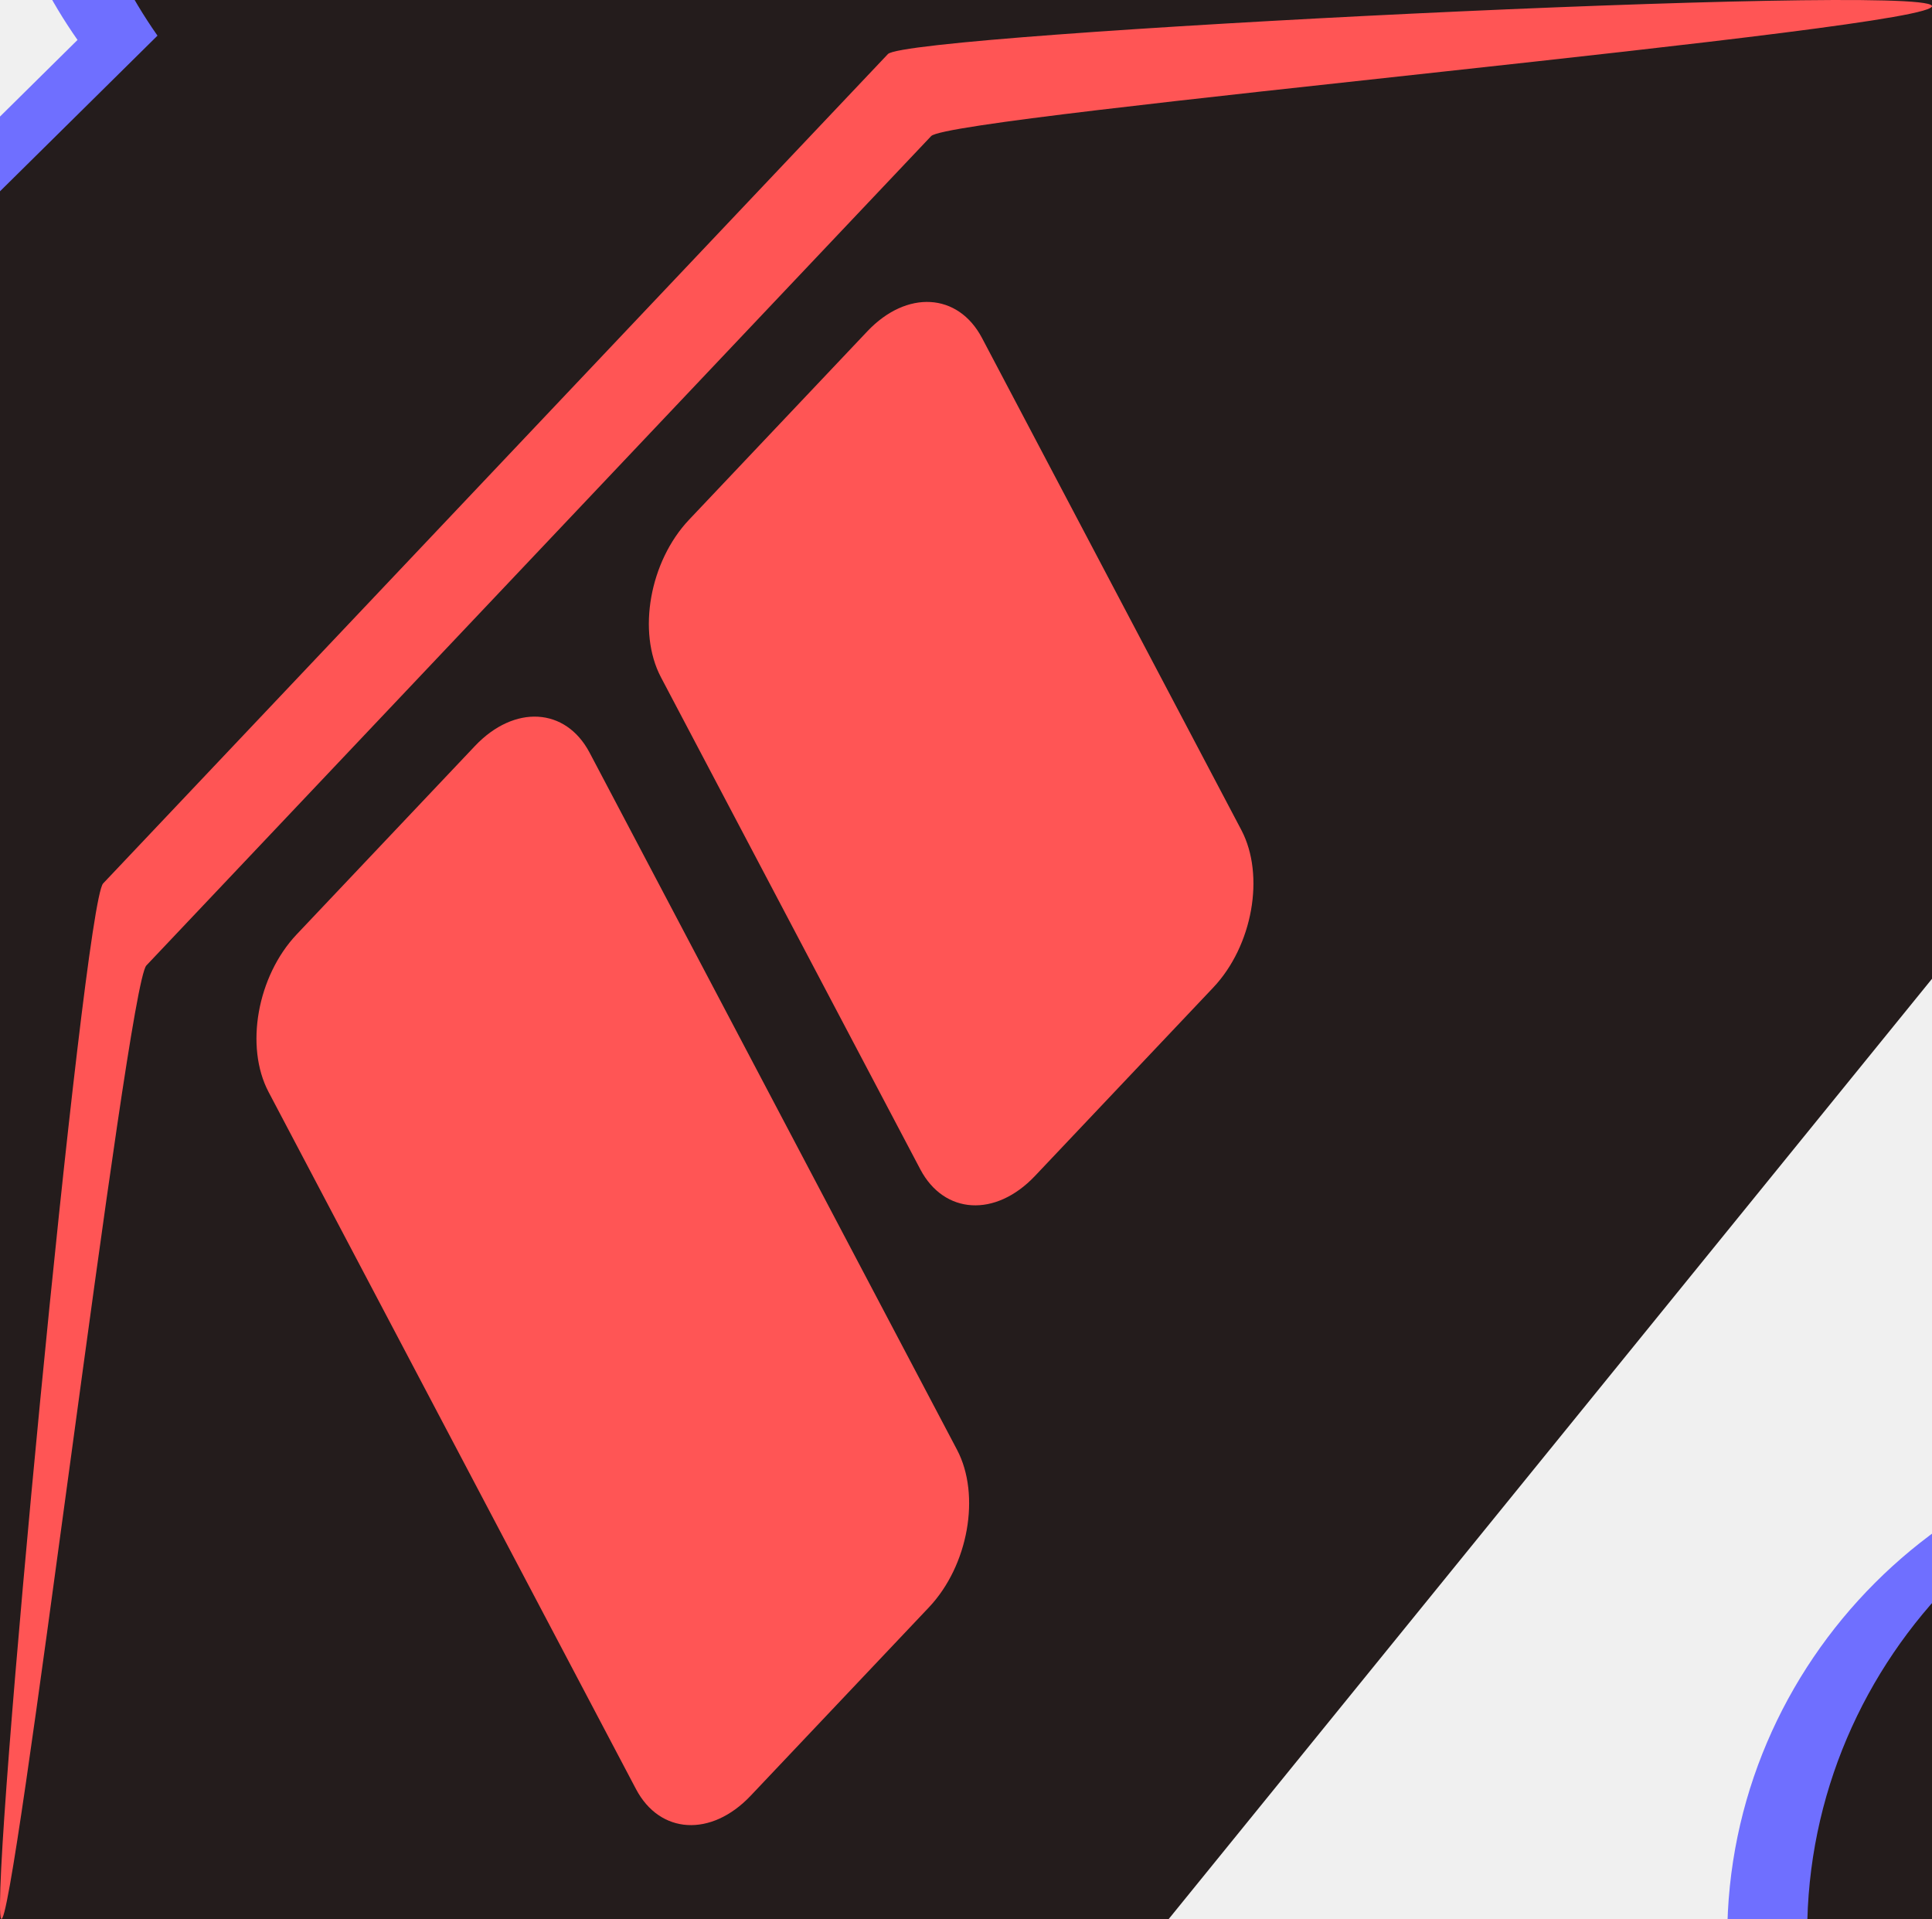
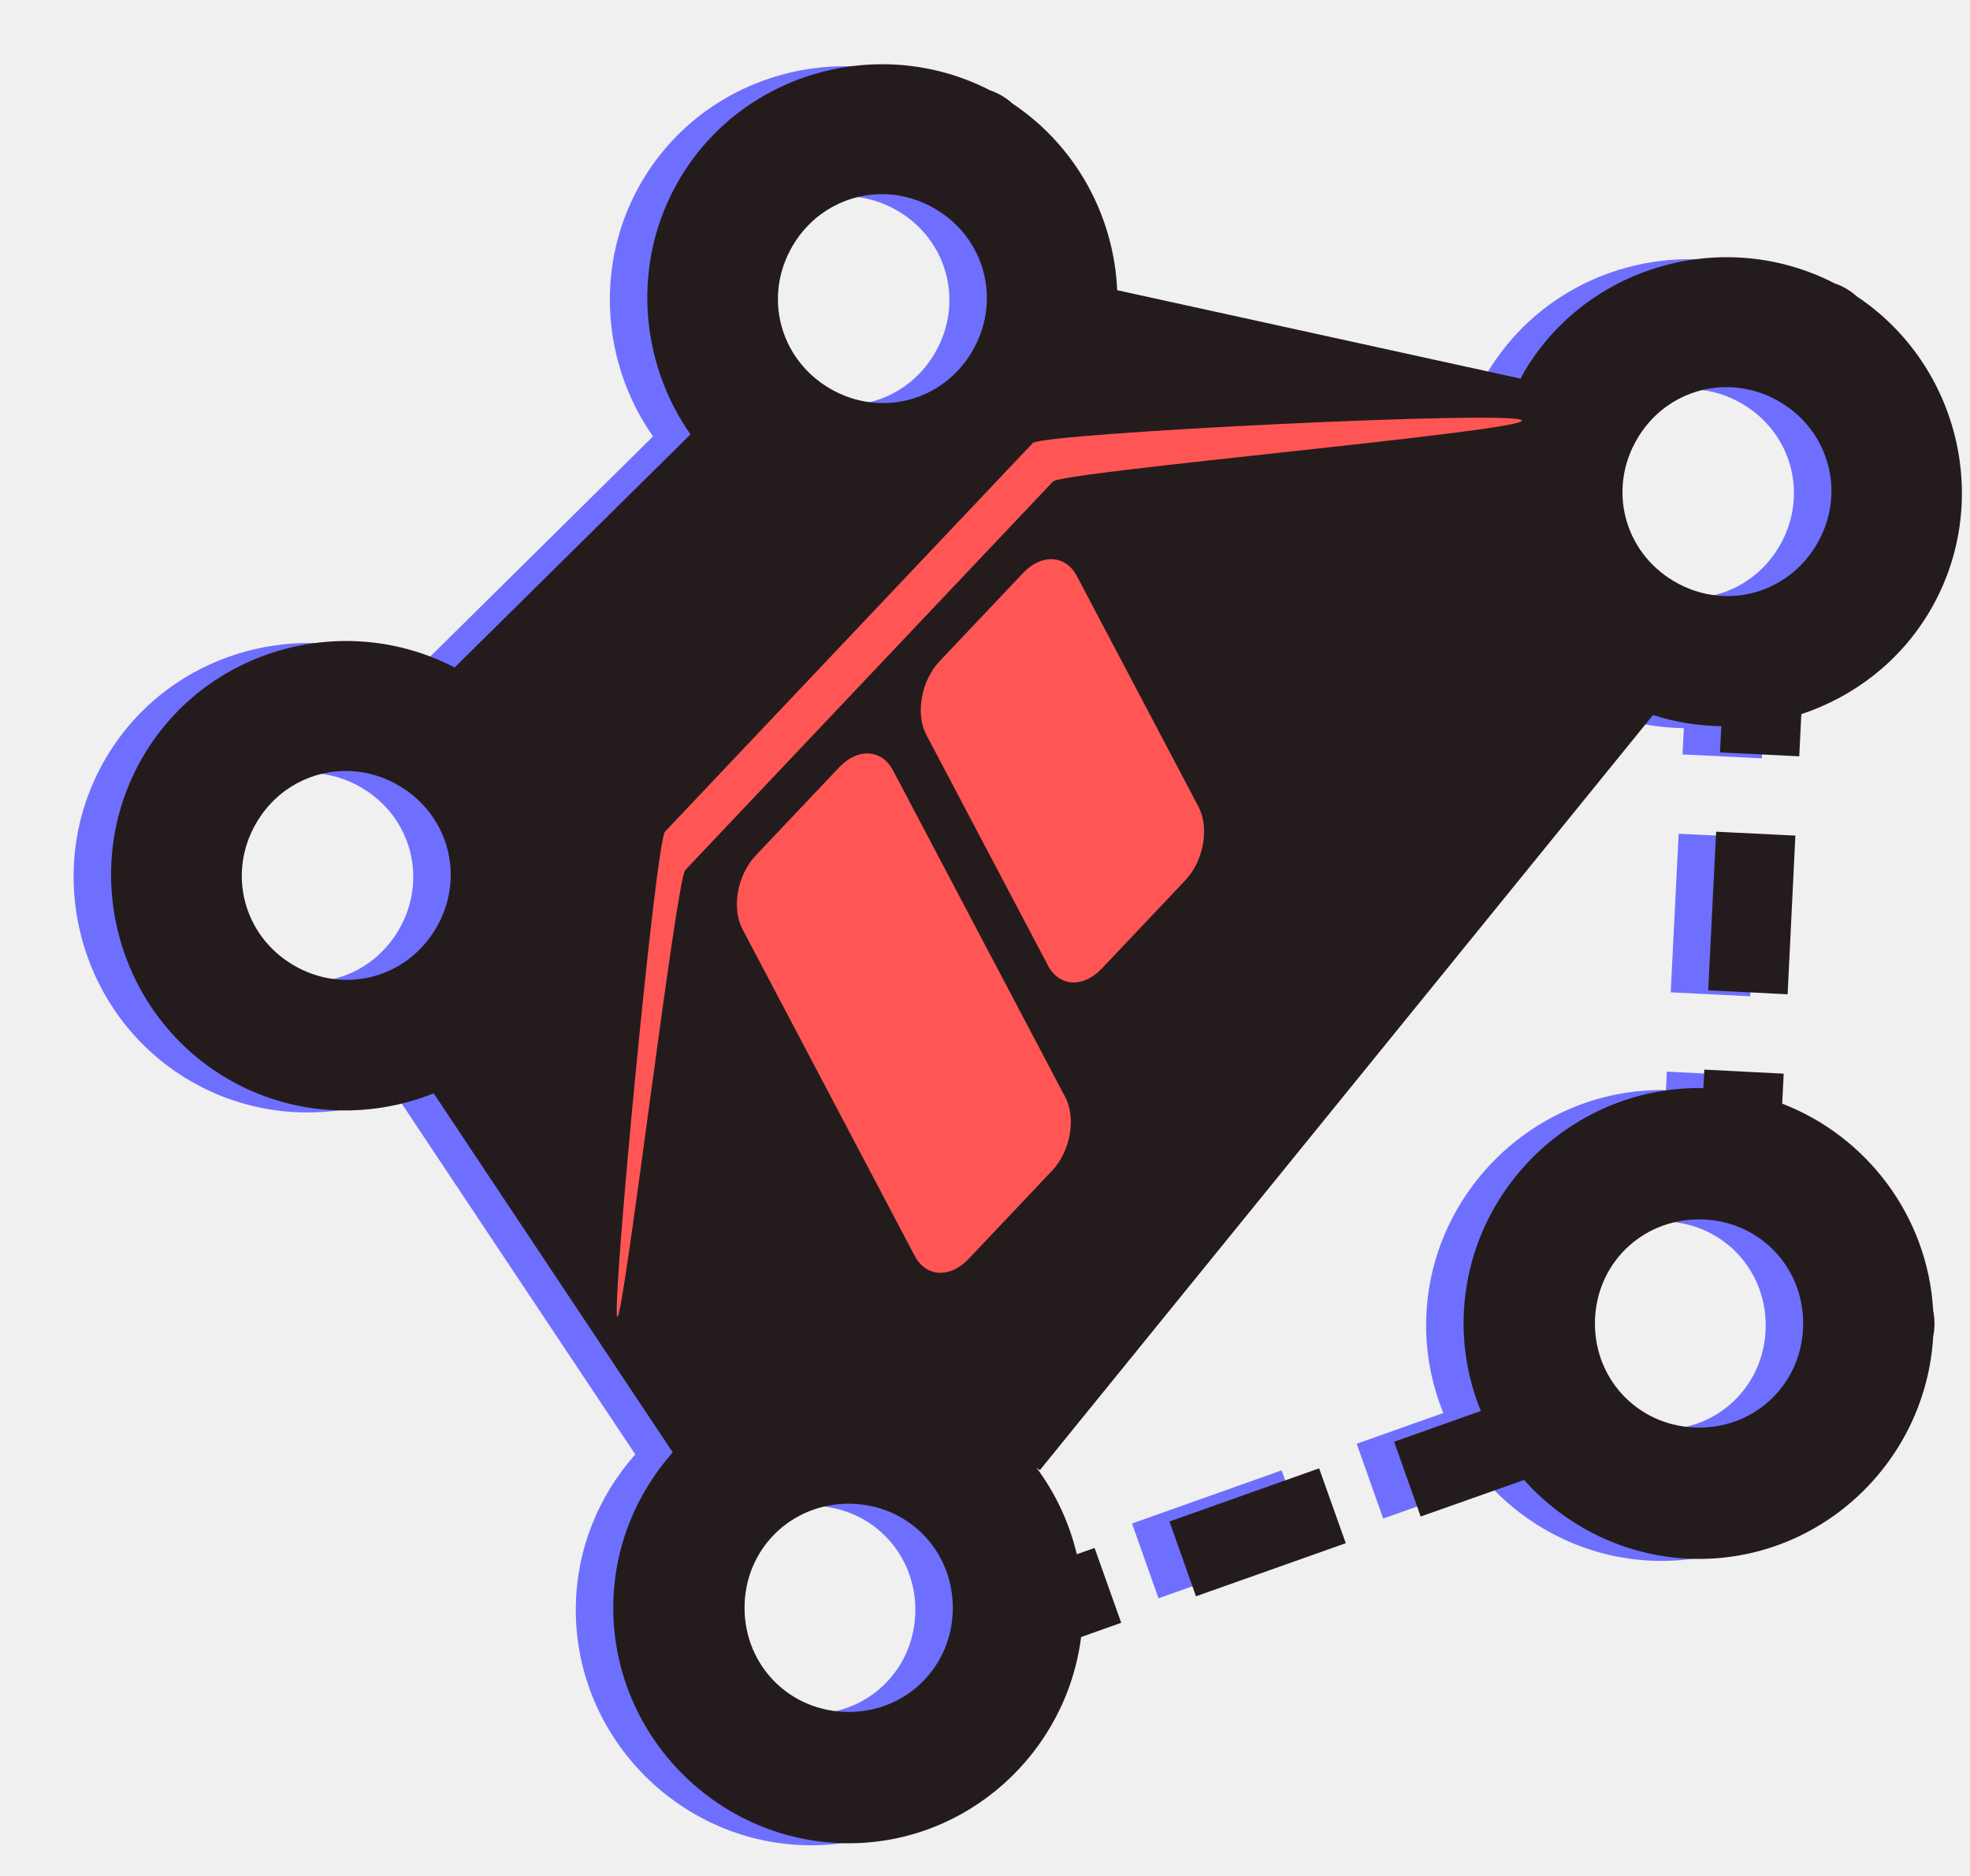
- <svg xmlns="http://www.w3.org/2000/svg" viewBox="0 0 48.256 47.926" fill="none" role="img" width="48.256" height="47.926" version="1.1" id="svg1091" xml:space="preserve">
+ <svg xmlns="http://www.w3.org/2000/svg" viewBox="0 0 105 100" fill="none" role="img" width="105" height="100" version="1.1" id="svg1091" xml:space="preserve">
  <defs id="defs1095">
    <meshgradient id="meshgradient1607" gradientUnits="userSpaceOnUse" x="0.671" y="3.174">
      <meshrow id="meshrow1609">
        <meshpatch id="meshpatch1611">
          <stop path="c 33.049,0  66.098,0  99.147,0" style="stop-color:#ffffff;stop-opacity:1" id="stop1613" />
          <stop path="c 0,31.778  0,63.555  0,95.333" style="stop-color:#800080;stop-opacity:1" id="stop1615" />
          <stop path="c -33.049,0  -66.098,0  -99.147,0" style="stop-color:#ffffff;stop-opacity:1" id="stop1617" />
          <stop path="c 0,-31.778  0,-63.555  0,-95.333" style="stop-color:#800080;stop-opacity:1" id="stop1619" />
        </meshpatch>
      </meshrow>
    </meshgradient>
  </defs>
  <style id="style1073">.name-a { font: 4em "Fira Sans", sans-serif;      font-weight: 300;      fill: rgba(56, 144, 252, 0.879);      text-anchor: middle;      font-size: 4em; }
.name-b { font: 4em "Fira Sans", sans-serif;      font-weight: 300;      fill: #0ab0c6;      text-anchor: middle; }
.stone_een { fill: #d58307;        transform: rotate(-49deg); }
</style>
  <mask id="mask__ring" maskUnits="userSpaceOnUse" x="0" y="0" width="90" height="90">
    <rect width="90" height="90" rx="180" fill="#ffffff" id="rect1077" x="0" y="0" />
  </mask>
-   <svg width="100" height="100" viewBox="0 0 100 100" aria-hidden="true" role="img" class="iconify iconify--gis" preserveAspectRatio="xMidYMid" version="1.1" id="svg1086" style="display:inline" transform="translate(-32.86961,-22.2657)">
+   <svg width="100" height="100" viewBox="0 0 100 100" aria-hidden="true" role="img" class="iconify iconify--gis" preserveAspectRatio="xMidYMid" version="1.1" id="svg1086" style="display:inline">
    <path d="m 45.023,3.531 c -4.29,0 -8.477,2.182 -10.8,6.12 -2.57,4.362 -2.164,9.697 0.583,13.612 l -12.567,12.42 a 3.5,3.5 0 0 0 -0.045,-0.015 c -5.843,-3.011 -13.169,-0.999 -16.546,4.73 -3.5,5.935 -1.5,13.686 4.435,17.186 3.463,2.042 7.543,2.2 11.037,0.806 l 12.74,19.137 c -1.964,2.217 -3.171,5.117 -3.171,8.287 0,6.89 5.659,12.55 12.548,12.55 6.358,0 11.61,-4.835 12.389,-10.993 l 2.137,-0.76 -1.42,-3.99 -0.947,0.338 a 12.608,12.608 0 0 0 -2.155,-4.623 l 0.184,0.142 32.683,-40.256 a 12.41,12.41 0 0 0 3.64,0.594 l -0.071,1.4 4.226,0.207 0.11,-2.248 c 2.779,-0.922 5.254,-2.789 6.845,-5.488 3.38,-5.733 1.591,-13.125 -3.882,-16.777 a 3.5,3.5 0 0 0 -0.555,-0.408 3.5,3.5 0 0 0 -0.639,-0.293 c -5.843,-3.011 -13.169,-0.999 -16.547,4.73 -0.068,0.115 -0.12,0.235 -0.183,0.352 l -21.504,-4.715 c -0.168,-3.901 -2.153,-7.663 -5.586,-9.953 a 3.5,3.5 0 0 0 -0.553,-0.409 3.5,3.5 0 0 0 -0.638,-0.293 12.526,12.526 0 0 0 -5.748,-1.39 z m 0.2,6.93 c 0.894,0.035 1.795,0.29 2.632,0.783 2.676,1.578 3.538,4.925 1.96,7.601 -1.577,2.676 -4.923,3.54 -7.6,1.961 -2.675,-1.578 -3.54,-4.923 -1.962,-7.6 1.085,-1.84 3.006,-2.823 4.97,-2.745 z m 45.013,10.286 a 5.6,5.6 0 0 1 2.631,0.783 c 2.676,1.578 3.541,4.925 1.963,7.601 -1.578,2.677 -4.925,3.541 -7.601,1.963 -2.677,-1.578 -3.54,-4.925 -1.961,-7.601 1.084,-1.84 3.004,-2.824 4.968,-2.746 z m -73.591,20.46 c 0.893,0.036 1.795,0.29 2.631,0.784 2.677,1.578 3.541,4.923 1.963,7.6 -1.578,2.675 -4.923,3.54 -7.6,1.962 -2.675,-1.578 -3.54,-4.925 -1.962,-7.601 1.085,-1.84 3.004,-2.822 4.969,-2.744 z m 72.827,3.235 -0.424,8.455 4.234,0.211 0.414,-8.459 z m -0.63,12.682 -0.048,0.994 c -0.078,-0.002 -0.154,-0.012 -0.232,-0.012 -6.89,0 -12.551,5.66 -12.551,12.549 0,1.647 0.331,3.22 0.918,4.666 l -4.62,1.64 1.415,3.987 5.51,-1.95 c 2.304,2.572 5.634,4.208 9.328,4.208 6.65,0 12.103,-5.288 12.478,-11.85 a 3.5,3.5 0 0 0 0.07,-0.701 3.5,3.5 0 0 0 -0.07,-0.694 c -0.284,-5.024 -3.55,-9.292 -8.047,-11.023 l 0.08,-1.598 -4.23,-0.216 z m -0.279,7.983 c 3.106,0 5.548,2.442 5.548,5.549 0,3.106 -2.442,5.55 -5.548,5.55 -3.107,0 -5.551,-2.444 -5.551,-5.55 0,-3.107 2.444,-5.549 5.55,-5.549 z m -20.25,13.271 -7.977,2.834 1.412,3.987 7.984,-2.83 -1.42,-3.99 z m -25.077,1.887 c 3.107,0 5.551,2.442 5.551,5.549 0,3.107 -2.444,5.55 -5.55,5.55 -3.107,0 -5.55,-2.443 -5.55,-5.55 0,-3.107 2.443,-5.549 5.55,-5.549 z" fill="#272626" fill-rule="evenodd" id="path1084" style="display:inline;fill:#6f6fff;fill-opacity:1" />
  </svg>
-   <svg width="105" height="100" viewBox="0 0 100 100" aria-hidden="true" role="img" class="iconify iconify--gis" preserveAspectRatio="xMidYMid" version="1.1" id="svg1082" style="display:inline" transform="translate(-30.36961,-22.2657)">
+   <svg width="105" height="100" viewBox="0 0 100 100" aria-hidden="true" role="img" class="iconify iconify--gis" preserveAspectRatio="xMidYMid" version="1.1" id="svg1082" style="display:inline" transform="translate(2.5)">
    <path d="m 42.02,3.424 c -4.29,0 -8.477,2.182 -10.8,6.12 -2.57,4.362 -2.164,9.697 0.583,13.612 L 19.236,35.576 A 3.5,3.5 0 0 0 19.191,35.561 C 13.348,32.55 6.022,34.562 2.645,40.291 c -3.5,5.935 -1.5,13.686 4.435,17.186 3.463,2.042 7.543,2.2 11.037,0.806 l 12.74,19.137 c -1.964,2.217 -3.171,5.117 -3.171,8.287 0,6.89 5.659,12.55 12.548,12.55 6.358,0 11.61,-4.835 12.389,-10.993 l 2.137,-0.76 -1.42,-3.99 -0.947,0.338 a 12.608,12.608 0 0 0 -2.155,-4.623 l 0.184,0.142 32.683,-40.256 a 12.41,12.41 0 0 0 3.64,0.594 l -0.071,1.4 4.226,0.207 0.11,-2.248 c 2.779,-0.922 5.254,-2.789 6.845,-5.488 3.38,-5.733 1.591,-13.125 -3.882,-16.777 a 3.5,3.5 0 0 0 -0.555,-0.408 3.5,3.5 0 0 0 -0.639,-0.293 c -5.843,-3.011 -13.169,-0.999 -16.547,4.73 -0.068,0.115 -0.12,0.235 -0.183,0.352 L 54.545,15.469 C 54.377,11.568 52.392,7.806 48.959,5.516 A 3.5,3.5 0 0 0 48.406,5.107 3.5,3.5 0 0 0 47.768,4.814 12.526,12.526 0 0 0 42.02,3.424 Z m 0.2,6.93 c 0.894,0.035 1.795,0.29 2.632,0.783 2.676,1.578 3.538,4.925 1.96,7.601 -1.577,2.676 -4.923,3.54 -7.6,1.961 -2.675,-1.578 -3.54,-4.923 -1.962,-7.6 1.085,-1.84 3.006,-2.823 4.97,-2.745 z M 87.233,20.64 a 5.6,5.6 0 0 1 2.631,0.783 c 2.676,1.578 3.541,4.925 1.963,7.601 -1.578,2.677 -4.925,3.541 -7.601,1.963 -2.677,-1.578 -3.54,-4.925 -1.961,-7.601 1.084,-1.84 3.004,-2.824 4.968,-2.746 z M 13.642,41.1 c 0.893,0.036 1.795,0.29 2.631,0.784 2.677,1.578 3.541,4.923 1.963,7.6 -1.578,2.675 -4.923,3.54 -7.6,1.962 -2.675,-1.578 -3.54,-4.925 -1.962,-7.601 1.085,-1.84 3.004,-2.822 4.969,-2.744 z m 72.827,3.235 -0.424,8.455 4.234,0.211 0.414,-8.459 z m -0.63,12.682 -0.048,0.994 c -0.078,-0.002 -0.154,-0.012 -0.232,-0.012 -6.89,0 -12.551,5.66 -12.551,12.549 0,1.647 0.331,3.22 0.918,4.666 l -4.62,1.64 1.415,3.987 5.51,-1.95 c 2.304,2.572 5.634,4.208 9.328,4.208 6.65,0 12.103,-5.288 12.478,-11.85 a 3.5,3.5 0 0 0 0.07,-0.701 3.5,3.5 0 0 0 -0.07,-0.694 C 97.753,64.83 94.487,60.562 89.99,58.831 l 0.08,-1.598 -4.23,-0.216 z M 85.56,65 c 3.106,0 5.548,2.442 5.548,5.549 0,3.106 -2.442,5.55 -5.548,5.55 -3.107,0 -5.551,-2.444 -5.551,-5.55 0,-3.107 2.444,-5.549 5.55,-5.549 z m -20.25,13.271 -7.977,2.834 1.412,3.987 7.984,-2.83 -1.42,-3.99 z m -25.077,1.887 c 3.107,0 5.551,2.442 5.551,5.549 0,3.107 -2.444,5.55 -5.55,5.55 -3.107,0 -5.55,-2.443 -5.55,-5.55 0,-3.107 2.443,-5.549 5.55,-5.549 z" fill="#d58307" fill-rule="evenodd" id="path1080" style="display:inline;fill:#241c1c" />
  </svg>
-   <g id="layer1" style="display:inline" transform="translate(-32.86961,-22.2657)">
+   <g id="layer1" style="display:inline">
    <g style="fill:#ff5555" id="g4345" transform="matrix(0.06749587,0.1280481,-0.1113746,0.1176951,57.34258,14.81166)">
      <path d="m 47.994,39.995 v 176 c 0,4.418 104.568,93.286 100.15,93.286 -4.418,0 -116.15,-88.868 -116.15,-93.286 v -176 c 0,-4.418 127.74,-154.032 132.158,-154.032 4.418,0 -116.158,149.614 -116.158,154.032 z M 80,120 h 96 c 8.832,-0.01 15.99,-7.168 16,-16 V 64 C 191.99,55.168 184.832,48.01 176,48 H 80 c -8.832,0.01 -15.99,7.168 -16,16 v 40 c 0.01,8.832 7.168,15.99 16,16 z m 136,16 H 80 c -8.832,0.01 -15.99,7.168 -16,16 v 40 c 0.01,8.832 7.168,15.99 16,16 h 136 c 8.832,-0.01 15.99,-7.168 16,-16 v -40 c -0.01,-8.832 -7.168,-15.99 -16,-16 z" id="path4337" style="fill:#ff5555" />
    </g>
  </g>
-   <svg width="100" height="100" viewBox="0 0 100 100" aria-hidden="true" role="img" class="iconify iconify--gis" preserveAspectRatio="xMidYMid" version="1.1" id="svg1620" style="display:none" transform="translate(-32.86961,-22.2657)">
+   <svg width="100" height="100" viewBox="0 0 100 100" aria-hidden="true" role="img" class="iconify iconify--gis" preserveAspectRatio="xMidYMid" version="1.1" id="svg1620" style="display:none">
    <path d="m 42.02,3.424 c -4.29,0 -8.477,2.182 -10.8,6.12 -2.57,4.362 -2.164,9.697 0.583,13.612 L 19.236,35.576 C 19.221,35.571 19.206,35.566 19.191,35.561 13.348,32.55 6.022,34.562 2.645,40.291 c -3.5,5.935 -1.5,13.686 4.435,17.186 3.463,2.042 7.543,2.2 11.037,0.806 l 12.74,19.137 c -1.964,2.217 -3.171,5.117 -3.171,8.287 0,6.89 5.659,12.55 12.548,12.55 6.358,0 11.61,-4.835 12.389,-10.993 l 2.137,-0.76 -1.42,-3.99 -0.947,0.338 C 51.997,81.18 51.264,79.607 50.238,78.229 L 46.196,71.659 63.243,27.725 c 1.177,0.378 22.373,8.716 23.609,8.732 L 86.674,40.109 90.9,40.316 91.01,38.068 c 2.779,-0.922 5.254,-2.789 6.845,-5.488 3.38,-5.733 1.591,-13.125 -3.882,-16.777 -0.171,-0.154 -0.357,-0.291 -0.555,-0.408 -0.203,-0.119 -0.417,-0.217 -0.639,-0.293 -5.843,-3.011 -13.169,-0.999 -16.547,4.73 -0.068,0.115 -0.12,0.235 -0.183,0.352 L 54.545,15.469 C 54.377,11.568 52.392,7.806 48.959,5.516 48.789,5.362 48.603,5.225 48.406,5.107 48.204,4.988 47.99,4.89 47.768,4.814 45.99,3.899 44.019,3.422 42.02,3.424 Z m 0.2,6.93 c 0.894,0.035 1.795,0.29 2.632,0.783 2.676,1.578 3.538,4.925 1.96,7.601 -1.577,2.676 -4.923,3.54 -7.6,1.961 -2.675,-1.578 -3.54,-4.923 -1.962,-7.6 1.085,-1.84 3.006,-2.823 4.97,-2.745 z M 87.233,20.64 c 0.928,0.039 1.833,0.308 2.631,0.783 2.676,1.578 3.541,4.925 1.963,7.601 -1.578,2.677 -4.925,3.541 -7.601,1.963 -2.677,-1.578 -3.54,-4.925 -1.961,-7.601 1.084,-1.84 3.004,-2.824 4.968,-2.746 z M 13.642,41.1 c 0.893,0.036 1.795,0.29 2.631,0.784 2.677,1.578 3.541,4.923 1.963,7.6 -1.578,2.675 -4.923,3.54 -7.6,1.962 -2.675,-1.578 -3.54,-4.925 -1.962,-7.601 1.085,-1.84 3.004,-2.822 4.969,-2.744 z M 86.848,40.316 86.045,52.79 90.127,57.323 90.693,44.542 Z M 85.839,57.017 85.791,58.011 c -0.078,-0.002 -0.154,-0.012 -0.232,-0.012 -6.89,0 -12.551,5.66 -12.551,12.549 0,1.647 0.331,3.22 0.918,4.666 l -4.62,1.64 1.415,3.987 5.51,-1.95 c 2.304,2.572 5.634,4.208 9.328,4.208 6.65,0 12.103,-5.288 12.478,-11.85 0.047,-0.231 0.07,-0.466 0.07,-0.701 -1.66e-4,-0.233 -0.024,-0.466 -0.07,-0.694 -0.284,-5.024 -3.55,-9.292 -8.047,-11.023 l 0.08,-1.598 -4.23,-0.216 z M 85.56,65 c 3.106,0 5.548,2.442 5.548,5.549 0,3.106 -2.442,5.55 -5.548,5.55 -3.107,0 -5.551,-2.444 -5.551,-5.55 0,-3.107 2.444,-5.549 5.55,-5.549 z m -20.25,13.271 -7.977,2.834 1.412,3.987 7.984,-2.83 -1.42,-3.99 z m -25.077,1.887 c 3.107,0 5.551,2.442 5.551,5.549 0,3.107 -2.444,5.55 -5.55,5.55 -3.107,0 -5.55,-2.443 -5.55,-5.55 0,-3.107 2.443,-5.549 5.55,-5.549 z" fill="#272626" fill-rule="evenodd" id="path1618" style="display:inline;fill:#0000ff;fill-opacity:0.728" />
  </svg>
-   <svg width="100" height="100" viewBox="0 0 100 100" aria-hidden="true" role="img" class="iconify iconify--gis" preserveAspectRatio="xMidYMid" version="1.1" id="svg187" style="display:inline" transform="translate(-32.86961,-22.2657)">
+   <svg width="100" height="100" viewBox="0 0 100 100" aria-hidden="true" role="img" class="iconify iconify--gis" preserveAspectRatio="xMidYMid" version="1.1" id="svg187" style="display:inline">
    <path d="m 42.02,3.424 c -4.29,0 -8.477,2.182 -10.8,6.12 -2.57,4.362 -2.164,9.697 0.583,13.612 L 19.236,35.576 C 19.221,35.571 19.206,35.566 19.191,35.561 13.348,32.55 6.022,34.562 2.645,40.291 c -3.5,5.935 -1.5,13.686 4.435,17.186 3.463,2.042 7.543,2.2 11.037,0.806 l 12.74,19.137 c -1.964,2.217 -3.171,5.117 -3.171,8.287 0,6.89 5.659,12.55 12.548,12.55 6.358,0 11.61,-4.835 12.389,-10.993 l 2.137,-0.76 -1.42,-3.99 -0.947,0.338 C 51.997,81.18 51.264,79.607 50.238,78.229 L 46.196,71.659 63.243,27.725 c 1.177,0.378 22.373,8.716 23.609,8.732 L 86.674,40.109 90.9,40.316 91.01,38.068 c 2.779,-0.922 5.254,-2.789 6.845,-5.488 3.38,-5.733 1.591,-13.125 -3.882,-16.777 -0.171,-0.154 -0.357,-0.291 -0.555,-0.408 -0.203,-0.119 -0.417,-0.217 -0.639,-0.293 -5.843,-3.011 -13.169,-0.999 -16.547,4.73 -0.068,0.115 -0.12,0.235 -0.183,0.352 L 54.545,15.469 C 54.377,11.568 52.392,7.806 48.959,5.516 48.789,5.362 48.603,5.225 48.406,5.107 48.204,4.988 47.99,4.89 47.768,4.814 45.99,3.899 44.019,3.422 42.02,3.424 Z m 0.2,6.93 c 0.894,0.035 1.795,0.29 2.632,0.783 2.676,1.578 3.538,4.925 1.96,7.601 -1.577,2.676 -4.923,3.54 -7.6,1.961 -2.675,-1.578 -3.54,-4.923 -1.962,-7.6 1.085,-1.84 3.006,-2.823 4.97,-2.745 z M 87.233,20.64 c 0.928,0.039 1.833,0.308 2.631,0.783 2.676,1.578 3.541,4.925 1.963,7.601 -1.578,2.677 -4.925,3.541 -7.601,1.963 -2.677,-1.578 -3.54,-4.925 -1.961,-7.601 1.084,-1.84 3.004,-2.824 4.968,-2.746 z M 13.642,41.1 c 0.893,0.036 1.795,0.29 2.631,0.784 2.677,1.578 3.541,4.923 1.963,7.6 -1.578,2.675 -4.923,3.54 -7.6,1.962 -2.675,-1.578 -3.54,-4.925 -1.962,-7.601 1.085,-1.84 3.004,-2.822 4.969,-2.744 z M 86.848,40.316 86.045,52.79 90.127,57.323 90.693,44.542 Z M 85.839,57.017 85.791,58.011 c -0.078,-0.002 -0.154,-0.012 -0.232,-0.012 -6.89,0 -12.551,5.66 -12.551,12.549 0,1.647 0.331,3.22 0.918,4.666 l -4.62,1.64 1.415,3.987 5.51,-1.95 c 2.304,2.572 5.634,4.208 9.328,4.208 6.65,0 12.103,-5.288 12.478,-11.85 0.047,-0.231 0.07,-0.466 0.07,-0.701 -1.66e-4,-0.233 -0.024,-0.466 -0.07,-0.694 -0.284,-5.024 -3.55,-9.292 -8.047,-11.023 l 0.08,-1.598 -4.23,-0.216 z M 85.56,65 c 3.106,0 5.548,2.442 5.548,5.549 0,3.106 -2.442,5.55 -5.548,5.55 -3.107,0 -5.551,-2.444 -5.551,-5.55 0,-3.107 2.444,-5.549 5.55,-5.549 z m -20.25,13.271 -7.977,2.834 1.412,3.987 7.984,-2.83 -1.42,-3.99 z m -25.077,1.887 c 3.107,0 5.551,2.442 5.551,5.549 0,3.107 -2.444,5.55 -5.55,5.55 -3.107,0 -5.55,-2.443 -5.55,-5.55 0,-3.107 2.443,-5.549 5.55,-5.549 z" fill="#272626" fill-rule="evenodd" id="path185" style="display:inline;fill:#000000;fill-opacity:0;stroke:url(#meshgradient1607);stroke-width:0.5;stroke-linecap:round;stroke-linejoin:bevel;stroke-dasharray:none;stroke-dashoffset:0;stroke-opacity:1;paint-order:normal" />
  </svg>
</svg>
